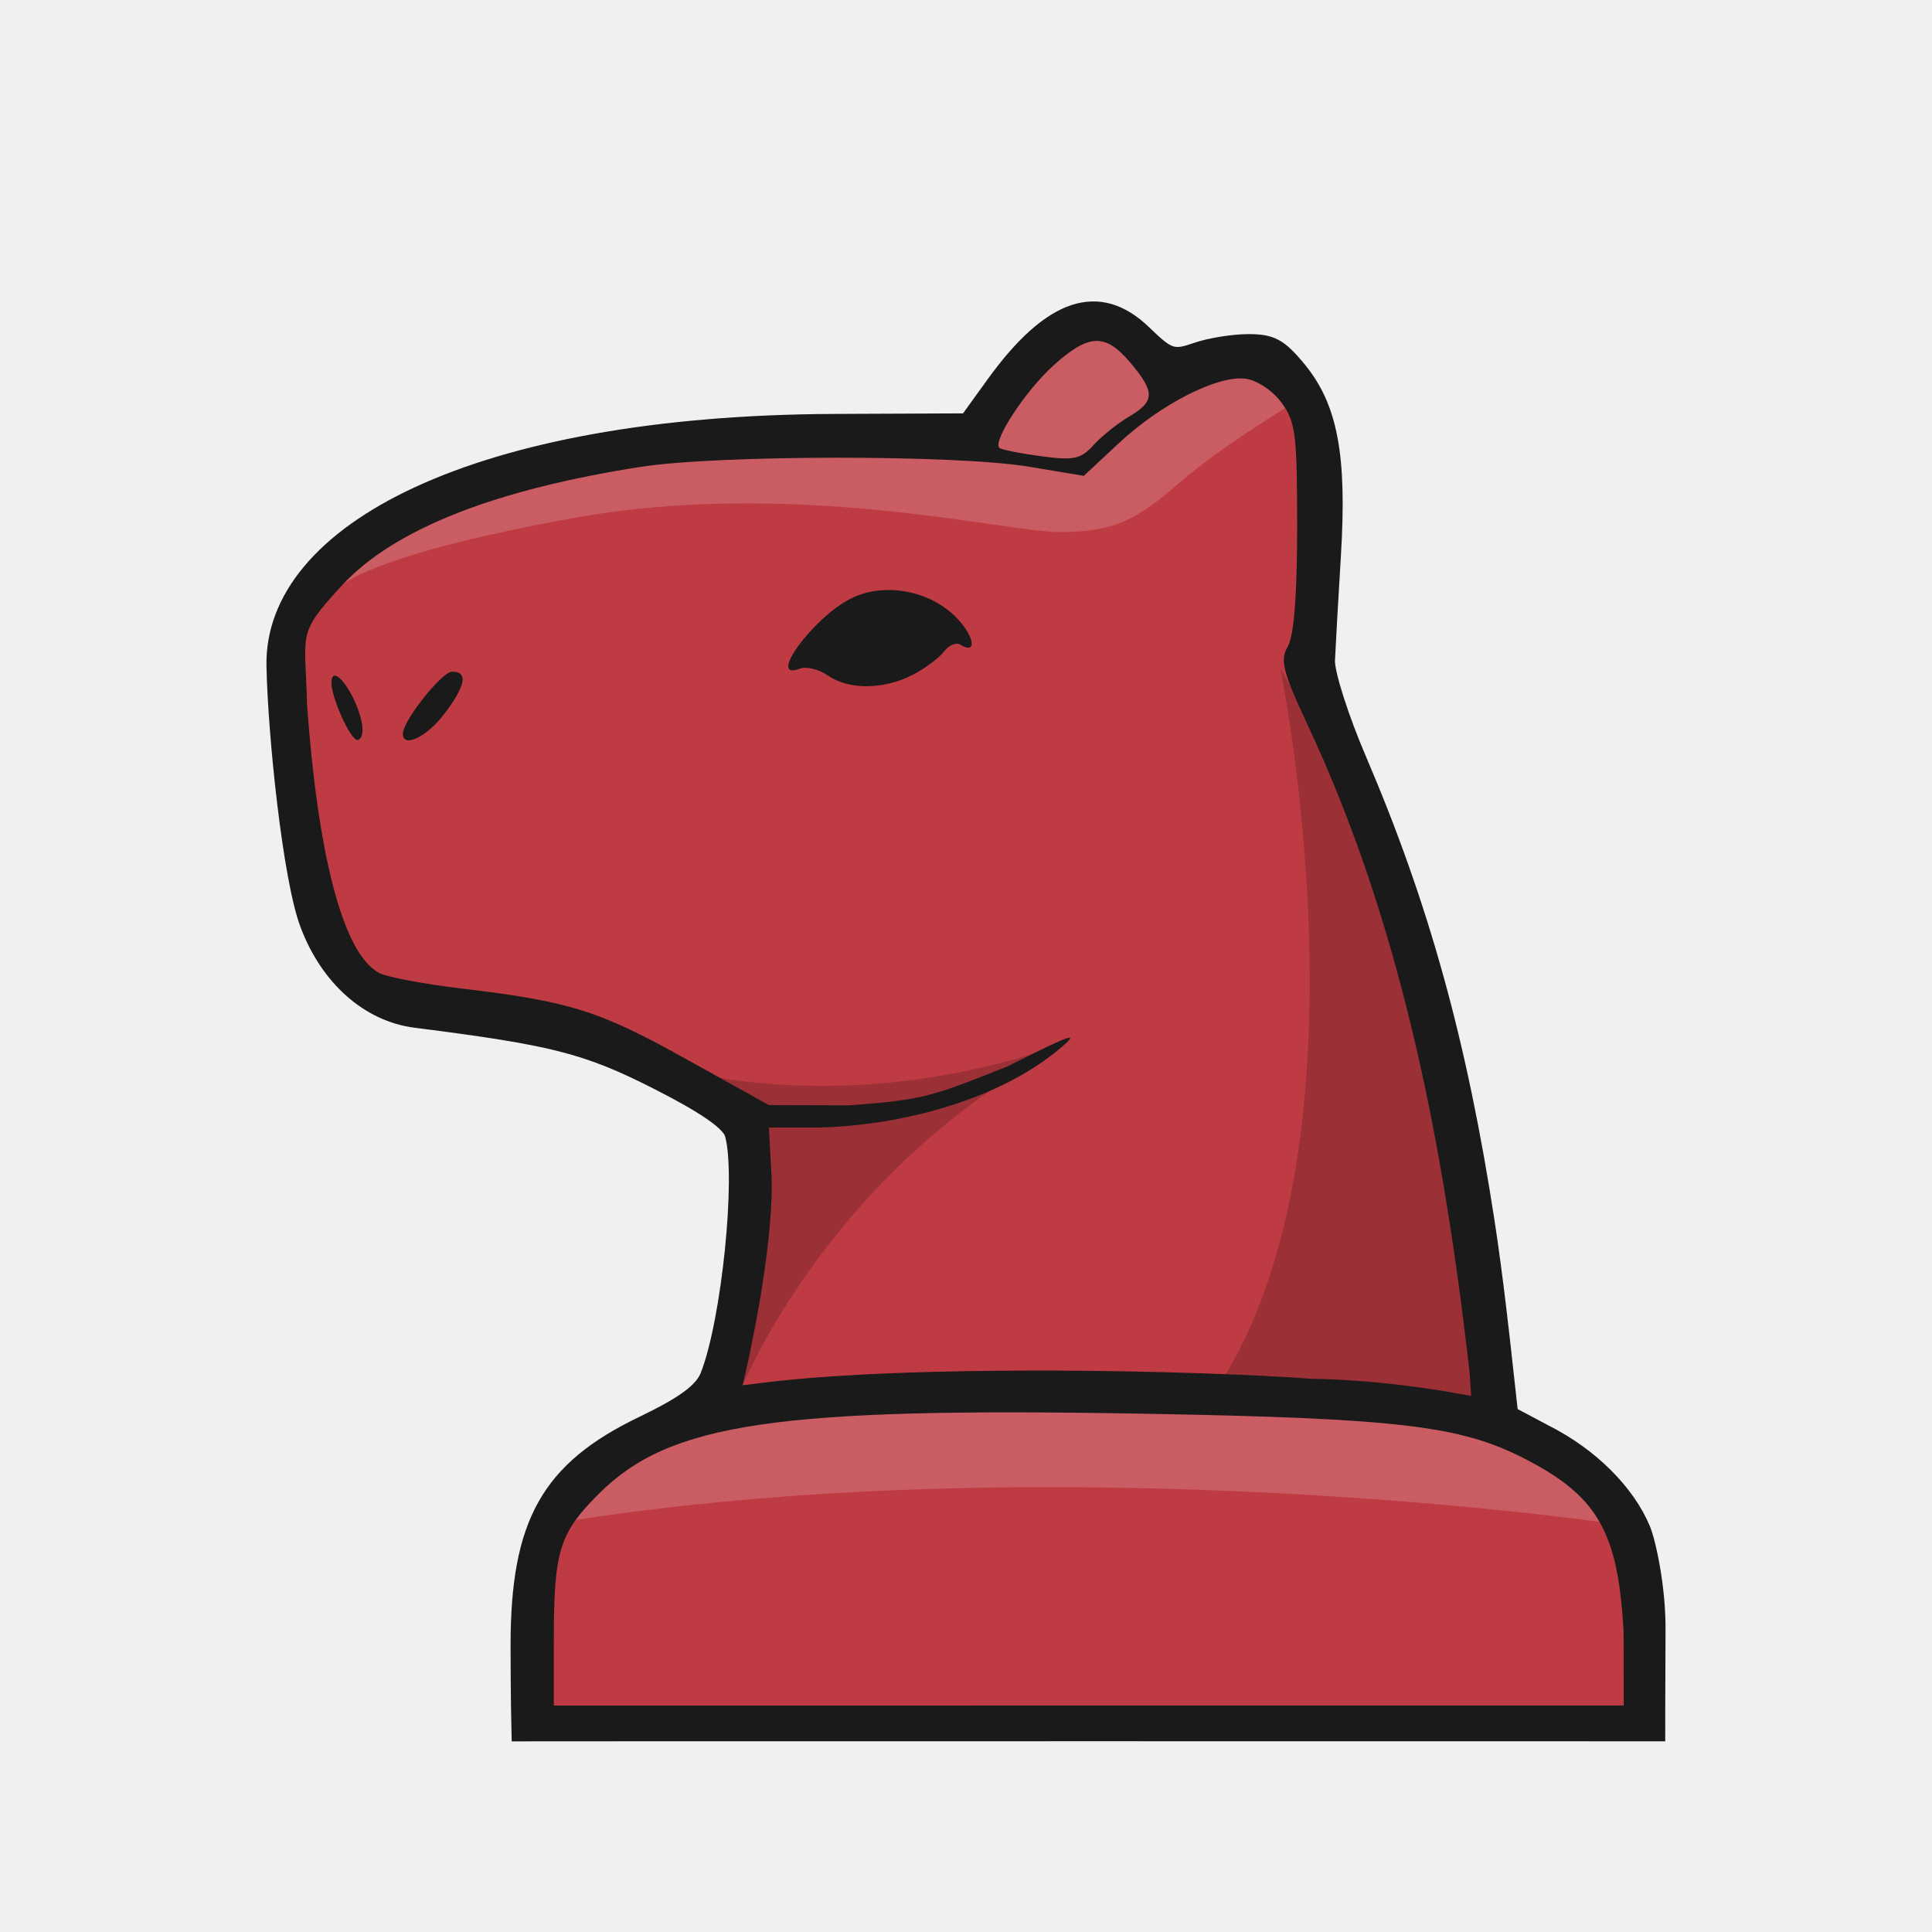
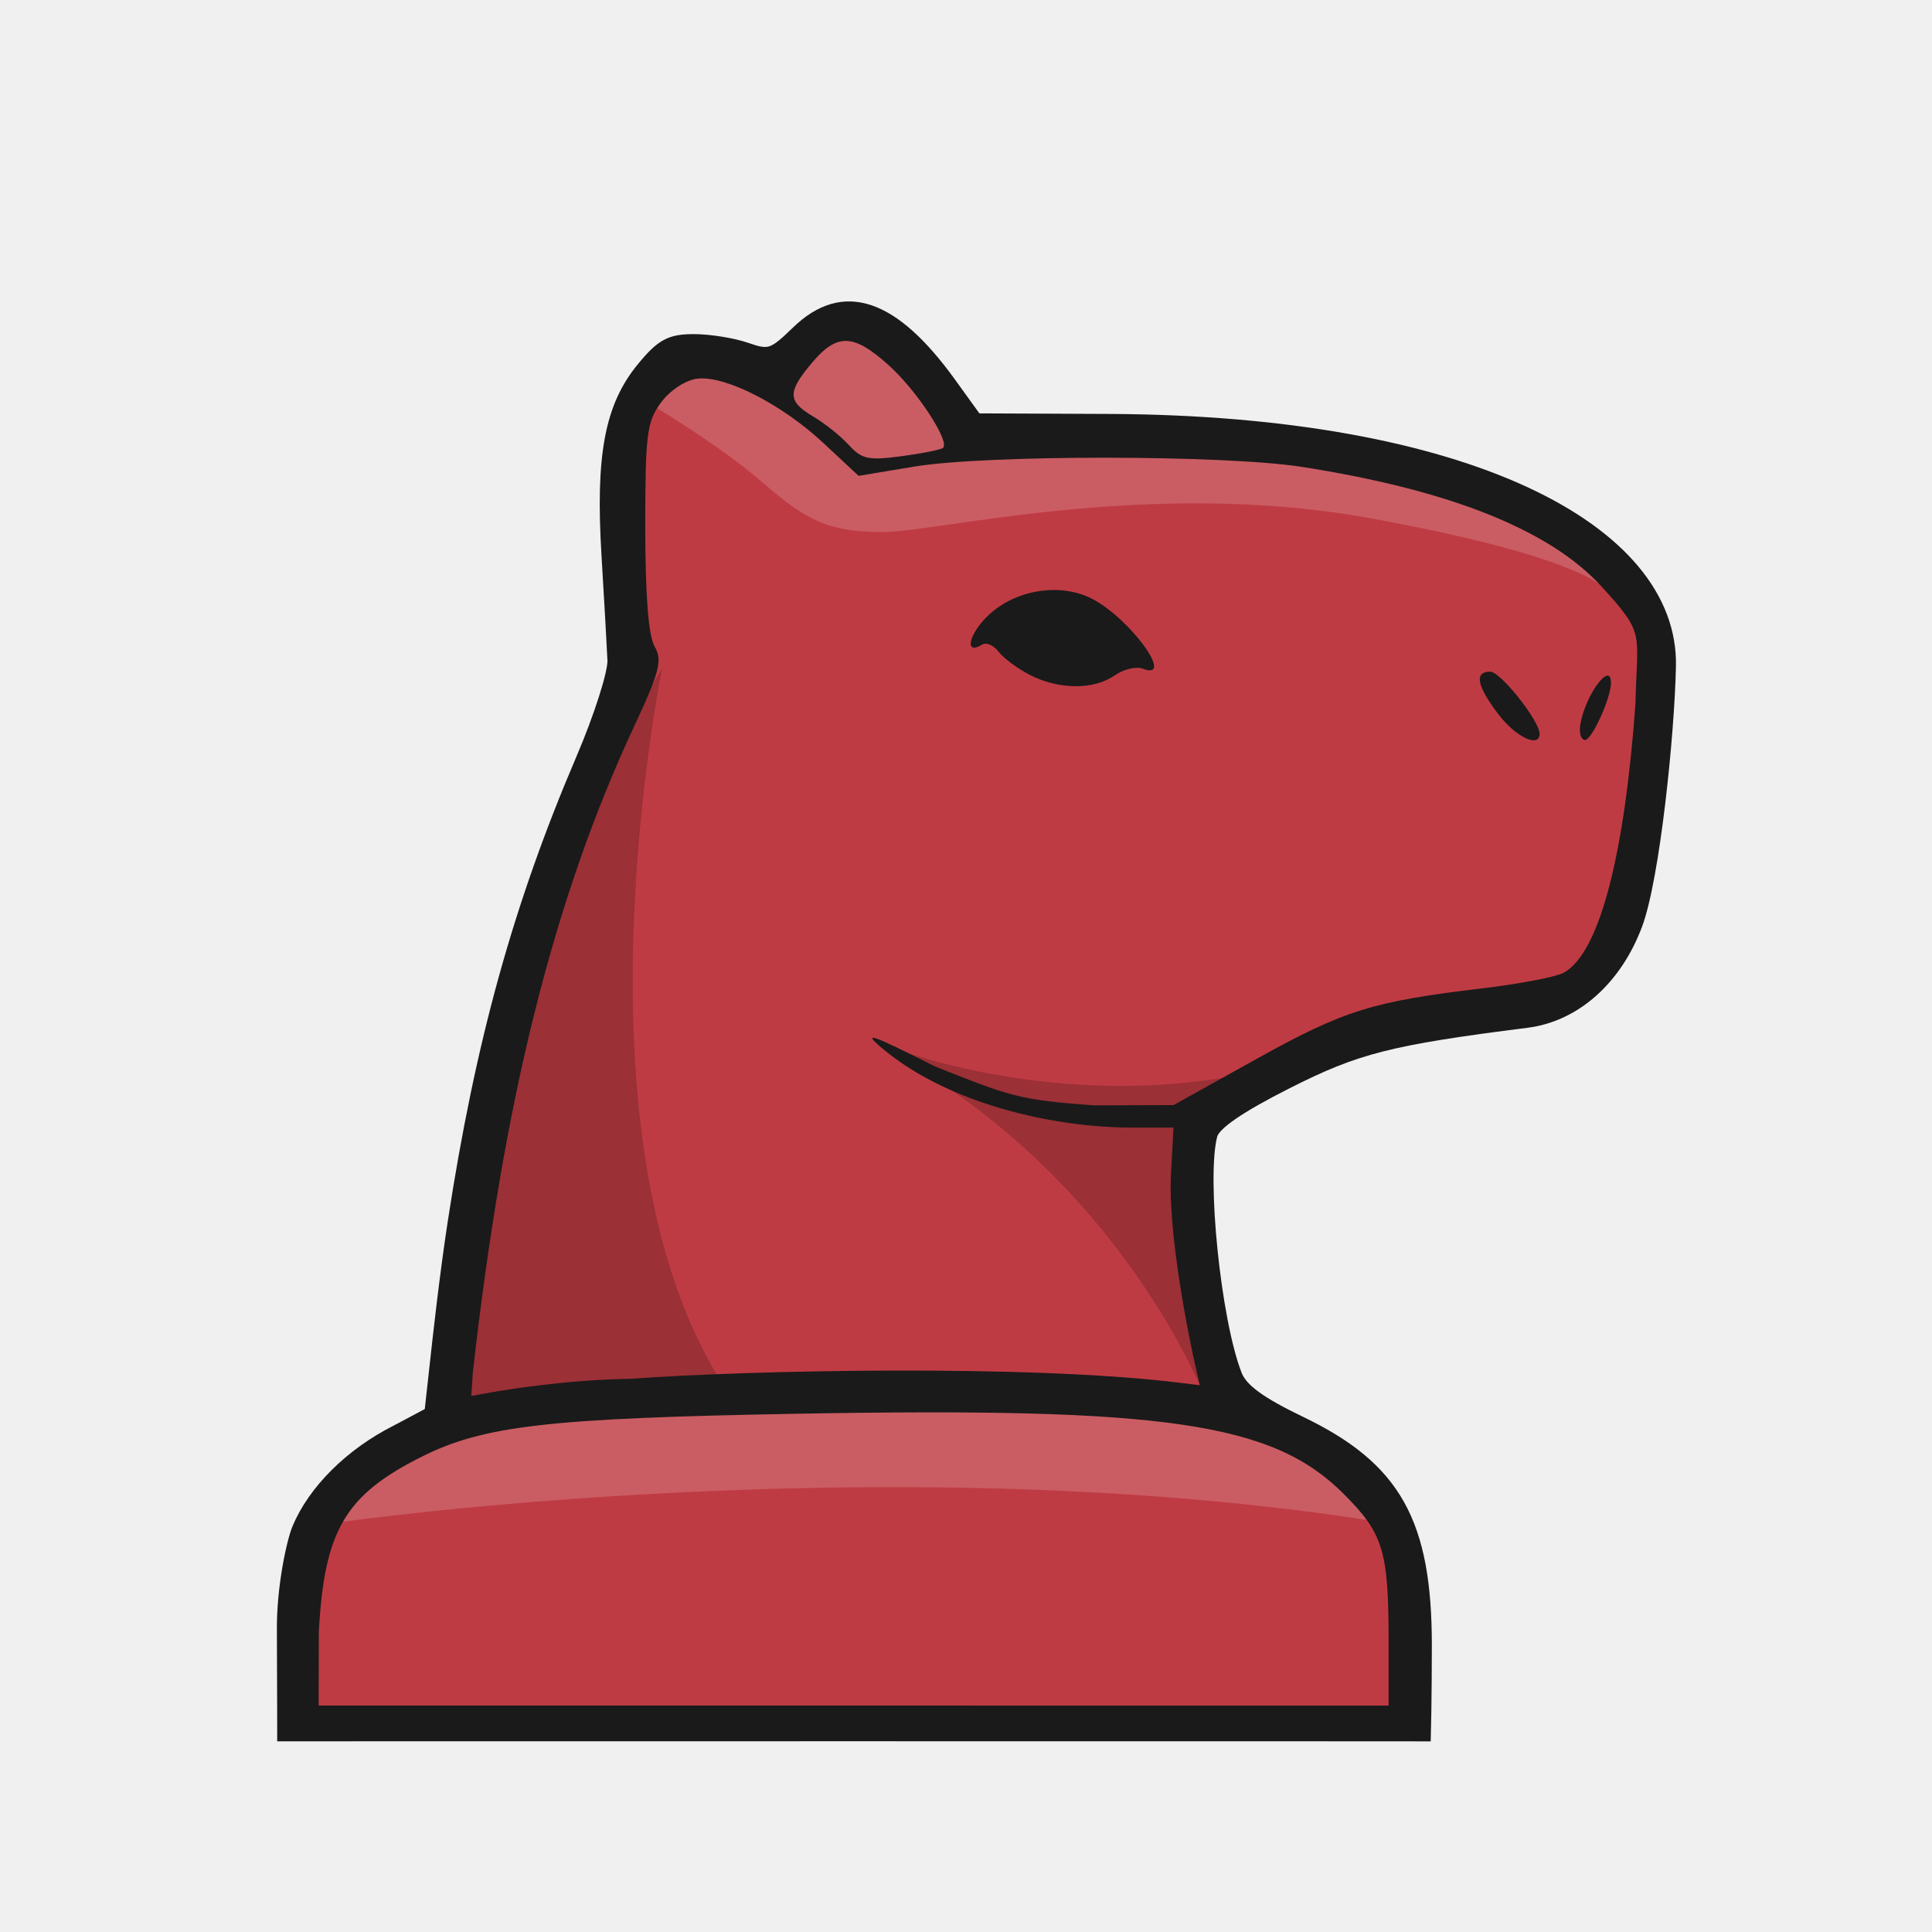
<svg xmlns="http://www.w3.org/2000/svg" width="341.33" height="341.33" version="1.1" viewBox="0 0 341.33 341.33">
  <defs>
    <style>.clsN-1{fill:none;}.clsN-2{fill:#4185BF;}.clsN-3,.clsN-5{fill:#fff;}.clsN-3,.clsN-4{opacity:0.2;}.clsN-6{fill:#1a1a1a;}</style>
    <style>.clsN-1{fill:none;}.clsN-2{fill:#C09526;}.clsN-3,.clsN-5{fill:#fff;}.clsN-3,.clsN-4{opacity:0.2;}.clsN-6{fill:#1a1a1a;}</style>
    <style>.clsN-1{fill:none;}.clsN-2{fill:#4185BF;}.clsN-3,.clsN-5{fill:#fff;}.clsN-3,.clsN-4{opacity:0.2;}.clsN-6{fill:#1a1a1a;}</style>
    <style>.clsN-1{fill:none;}.clsN-2{fill:#C09526;}.clsN-3,.clsN-5{fill:#fff;}.clsN-3,.clsN-4{opacity:0.2;}.clsN-6{fill:#1a1a1a;}</style>
  </defs>
-   <g transform="matrix(-1 0 0 1 343.17 0)">
-     <path d="m49.939 306.68s4e-6 -6.793-0.055-18.896c-0.034-7.484 1.726-15.468 2.692-17.78 2.801-6.704 9.312-13.18 17.328-17.236l6.046-3.213 0.946-8.557c0.462-4.18 1.665-15.291 3.166-25.079 4.861-31.714 11.572-55.95 22.686-81.925 3.138-7.333 5.629-15.133 5.536-17.333s-0.567-10.555-1.052-18.567c-1.069-17.627 0.559-26.286 6.238-33.175 3.373-4.092 4.911-4.924 9.096-4.924 2.771 0 6.972 0.674 9.336 1.498 3.99 1.391 4.627 1.18 8.871-2.933 8.199-7.947 17.013-5.007 27.161 9.06l4.599 6.375 23.401 0.103c63.258 0.279 99.666 19.438 99.192 43.562-0.237 12.041-2.844 37.486-5.927 45.725-3.626 9.691-10.91 16.152-19.427 17.233-24.269 3.078-30.082 4.559-42.411 10.802-8.417 4.262-12.735 7.236-13.241 9.117-1.991 7.416 0.607 32.814 4.33 42.326 0.998 2.551 4.162 4.87 11.374 8.339 16.747 8.055 22.176 17.724 22.176 39.496 0 9.497-0.176 15.983-0.176 15.983s-13.29-0.019-101.39-0.019c-94.795 0-100.49 0.018-100.49 0.018z" fill="#bf3b43" stroke="#1a1a1a" stroke-width="1.933" />
-     <path d="m117 118c-27 45.5-34.115 130.27-34.115 130.27s1.211 0.884 3.012 2.143c0.272-0.153 0.562-0.295 0.875-0.422 1.084-0.669 2.479-1.188 4.236-1.44 0.913-0.13 2.091-0.315 3.037-0.395 0.263-0.022 0.704-0.268 0.812-0.062 0.712-0.328 1.491-0.476 2.488-0.439 0.304 0.011 0.628 0.039 0.977 0.082 0.165 0.024 0.328 0.067 0.494 0.072 2.346 0.075 4.715-0.042 7.062-0.068 1.089 0.014 2.176 0.01 3.266 8e-3 0.634-2e-3 1.268 7e-5 1.902 0 0.596-8e-5 1.191 0 1.787 0 0.322-0.094 0.661-0.167 1.025-0.209 1.255-0.567 2.037-0.403 3.389-0.336 0.577 0.025 0.736 0.05 0.729 0.07 0.191-0.011 0.185-0.016 0.543-0.033 0.478-7e-3 0.956 4e-3 1.434 8e-3 0.257-0.097 0.609-0.226 1.061-0.398 0.609-0.487 1.37-0.709 2.17-0.752 0.667-0.036 1.331 0.054 1.959 0.17 0.099-0.028 1.202-0.025 1.326-0.023 0.653 5e-3 1.306 2e-3 1.959 2e-3 -0.145-0.42-0.268-0.812-0.428-1.248-28.25-43.25-11-127-11-127zm8.15 128.27c0.256 0.047 0.525 0.087 0.756 0.143 0.15 0.036-0.301-0.07-0.451-0.105-0.258-0.017-0.329-0.028-0.305-0.037zm-29.482 2.049c-0.238 0.052-0.479 0.091-0.721 0.131 0.057 0.255 0.095 0.524 0.125 0.801h1.236c-0.061-0.271-0.127-0.548-0.16-0.781-0.024-0.17-0.281-0.135-0.48-0.15z" fill="#050000" fill-opacity=".189" stop-color="#000000" style="font-variation-settings:normal" />
-     <g fill="#050000" fill-opacity=".137" stop-color="#000000" style="font-variation-settings:normal">
-       <path d="m208.4 199.14s1.261 24.849 4.681 48.227c3.34 22.834 0 0 0 0s-14.659-39.173-56.409-61.77c-7.23-3.913 26.775 11.862 26.775 11.862s11.219 0.247 25.048 0.918z" fill="#050000" fill-opacity=".189" stop-color="#000000" style="font-variation-settings:normal" />
-     </g>
-     <path d="m60.325 268.9s94.949-13.622 181.15-0.374c113.48 17.44 0 0 0 0s-0.975-12.523-38.475-18.523-102.5-0.25-116 3-23.089 6.133-26.676 15.896z" fill="#fff" fill-opacity=".173" stop-color="#000000" style="font-variation-settings:normal" />
-     <path d="m114.25 71s12.75 7.5 20.5 14.25 11.75 8.75 21.25 8.75 47-9.5 85.75-2.5 42 12.75 42 12.75-2-5.75-25.25-15.5-89.25-10.25-89.25-10.25-8-18-14.25-19.5-6.5-1.25-9.25-0.5-6.75 9.25-13 7-15.5-3-18.5 5.5z" fill="#fff" fill-opacity=".173" stop-color="#000000" style="font-variation-settings:normal" />
-     <path d="m155.62 184.38s28.381 11.784 62.125 5.75c18.875-3.375 0 0 0 0l-9.25 8.25s-31 1-52.875-14z" fill="#050000" fill-opacity=".189" stop-color="#000000" style="font-variation-settings:normal" />
-     <path d="m49.939 306.68s0-6.71-0.055-18.896c-0.034-7.484 1.726-15.468 2.692-17.78 2.801-6.704 9.312-13.18 17.328-17.236l6.046-3.213 0.946-8.557c0.462-4.18 1.665-15.291 3.166-25.079 4.861-31.714 11.572-55.95 22.686-81.925 3.138-7.333 5.629-15.133 5.536-17.333s-0.567-10.555-1.052-18.567c-1.069-17.627 0.559-26.286 6.238-33.175 3.373-4.092 4.911-4.924 9.096-4.924 2.771 0 6.972 0.674 9.336 1.498 3.99 1.391 4.627 1.18 8.871-2.933 8.199-7.947 17.013-5.007 27.161 9.06l4.599 6.375 23.401 0.103c63.258 0.279 99.666 19.438 99.192 43.562-0.237 12.041-2.844 37.486-5.927 45.725-3.626 9.691-10.91 16.152-19.427 17.233-24.269 3.078-30.082 4.559-42.411 10.802-8.417 4.262-12.735 7.236-13.241 9.117-1.991 7.416 0.607 32.814 4.33 42.326 0.998 2.551 4.162 4.87 11.374 8.339 16.747 8.055 22.176 17.724 22.176 39.496 0 9.497-0.176 15.983-0.176 15.983s-13.29-0.019-101.39-0.019c-94.795 0-100.49 0.018-100.49 0.018zm195.39-16.52c0-16.183-0.917-19.21-7.944-26.237-12.572-12.572-31.405-15.328-96.723-14.152-43.808 0.788-55.216 2.1-66.209 7.612-13.466 6.752-17.14 12.999-18.121 30.809l-0.034 13.121 189.03 0.014zm-133.89-46.564c20.356-1.509 70.209-2.587 96.723 0.67l3.81 0.468-0.522-2.252c-1.6-6.91-5.101-24.694-4.574-35.084l0.456-8.186-7.333 7.6e-4c-14.076 1e-3 -32.495-4.268-44-13.893-3.856-3.226-2.274-2.696 9.109 3.052 13.288 5.29 14.7 5.921 28 6.912l14.225-0.044 14.667-8.162c15.398-8.569 20.496-10.163 39.872-12.465 6.53-0.776 12.978-2.002 14.329-2.725 6.684-3.577 10.911-22.182 12.731-47.496 0.292-12.852 1.861-12.204-6.065-20.853-9.443-10.304-27.729-17.126-52.867-21.054-13.677-2.137-55.734-2.166-68.49-0.048l-9.823 1.631-6.177-5.765c-7.381-6.888-17.373-11.991-22.326-11.402-2.044 0.243-4.791 2.047-6.386 4.194-2.522 3.395-2.799 5.566-2.799 22 0 12.003 0.561 19.213 1.643 21.1 1.418 2.475 0.931 4.391-3.552 14-14.272 30.588-23.11 65.958-28.553 114.27l-0.281 4.159 3.79-0.675c2.324-0.414 13.091-2.197 24.394-2.352zm167.83-115.99c1.029-5.143 5.345-10.84 5.345-6.961 0 2.619-3.353 10.099-4.601 10.099-0.44 0-1.218-0.764-0.744-3.138zm-14.535-1.404c-3.838-5.033-4.321-7.541-1.449-7.541 1.816 0 8.715 8.689 8.715 10.976 0 2.579-4.188 0.599-7.266-3.435zm-82.735-6.94c-2.2-1.127-4.71-2.983-5.578-4.125-0.868-1.142-2.176-1.706-2.908-1.254-3.185 1.969-2.41-1.808 1.051-5.124 4.803-4.602 12.744-5.879 18.392-2.958 6.728 3.479 14.762 14.574 8.934 12.337-1.16-0.445-3.393 0.091-4.963 1.191-3.664 2.566-9.844 2.539-14.928-0.066zm-15.392-40.138c1.244-1.163-4.604-10.085-9.525-14.531-6.275-5.67-9.19-5.776-13.631-0.497-4.379 5.204-4.337 6.8 0.251 9.51 2.036 1.203 4.864 3.471 6.285 5.04 2.241 2.477 3.467 2.734 9.297 1.95 3.694-0.497 6.989-1.159 7.324-1.472z" fill="#1a1a1a" stroke-width="1.333" />
+   <path d="m49.939 306.68s4e-6 -6.793-0.055-18.896c-0.034-7.484 1.726-15.468 2.692-17.78 2.801-6.704 9.312-13.18 17.328-17.236l6.046-3.213 0.946-8.557c0.462-4.18 1.665-15.291 3.166-25.079 4.861-31.714 11.572-55.95 22.686-81.925 3.138-7.333 5.629-15.133 5.536-17.333s-0.567-10.555-1.052-18.567c-1.069-17.627 0.559-26.286 6.238-33.175 3.373-4.092 4.911-4.924 9.096-4.924 2.771 0 6.972 0.674 9.336 1.498 3.99 1.391 4.627 1.18 8.871-2.933 8.199-7.947 17.013-5.007 27.161 9.06l4.599 6.375 23.401 0.103c63.258 0.279 99.666 19.438 99.192 43.562-0.237 12.041-2.844 37.486-5.927 45.725-3.626 9.691-10.91 16.152-19.427 17.233-24.269 3.078-30.082 4.559-42.411 10.802-8.417 4.262-12.735 7.236-13.241 9.117-1.991 7.416 0.607 32.814 4.33 42.326 0.998 2.551 4.162 4.87 11.374 8.339 16.747 8.055 22.176 17.724 22.176 39.496 0 9.497-0.176 15.983-0.176 15.983s-13.29-0.019-101.39-0.019c-94.795 0-100.49 0.018-100.49 0.018z" fill="#bf3b43" stroke="#1a1a1a" stroke-width="1.933" />
+   <path d="m117 118c-27 45.5-34.115 130.27-34.115 130.27s1.211 0.884 3.012 2.143c0.272-0.153 0.562-0.295 0.875-0.422 1.084-0.669 2.479-1.188 4.236-1.44 0.913-0.13 2.091-0.315 3.037-0.395 0.263-0.022 0.704-0.268 0.812-0.062 0.712-0.328 1.491-0.476 2.488-0.439 0.304 0.011 0.628 0.039 0.977 0.082 0.165 0.024 0.328 0.067 0.494 0.072 2.346 0.075 4.715-0.042 7.062-0.068 1.089 0.014 2.176 0.01 3.266 8e-3 0.634-2e-3 1.268 7e-5 1.902 0 0.596-8e-5 1.191 0 1.787 0 0.322-0.094 0.661-0.167 1.025-0.209 1.255-0.567 2.037-0.403 3.389-0.336 0.577 0.025 0.736 0.05 0.729 0.07 0.191-0.011 0.185-0.016 0.543-0.033 0.478-7e-3 0.956 4e-3 1.434 8e-3 0.257-0.097 0.609-0.226 1.061-0.398 0.609-0.487 1.37-0.709 2.17-0.752 0.667-0.036 1.331 0.054 1.959 0.17 0.099-0.028 1.202-0.025 1.326-0.023 0.653 5e-3 1.306 2e-3 1.959 2e-3 -0.145-0.42-0.268-0.812-0.428-1.248-28.25-43.25-11-127-11-127zm8.15 128.27c0.256 0.047 0.525 0.087 0.756 0.143 0.15 0.036-0.301-0.07-0.451-0.105-0.258-0.017-0.329-0.028-0.305-0.037zm-29.482 2.049c-0.238 0.052-0.479 0.091-0.721 0.131 0.057 0.255 0.095 0.524 0.125 0.801h1.236c-0.061-0.271-0.127-0.548-0.16-0.781-0.024-0.17-0.281-0.135-0.48-0.15z" fill="#050000" fill-opacity=".189" stop-color="#000000" style="font-variation-settings:normal" />
+   <g fill="#050000" fill-opacity=".137" stop-color="#000000" style="font-variation-settings:normal">
+     <path d="m208.4 199.14s1.261 24.849 4.681 48.227c3.34 22.834 0 0 0 0s-14.659-39.173-56.409-61.77c-7.23-3.913 26.775 11.862 26.775 11.862s11.219 0.247 25.048 0.918z" fill="#050000" fill-opacity=".189" stop-color="#000000" style="font-variation-settings:normal" />
  </g>
+   <path d="m60.325 268.9s94.949-13.622 181.15-0.374c113.48 17.44 0 0 0 0s-0.975-12.523-38.475-18.523-102.5-0.25-116 3-23.089 6.133-26.676 15.896z" fill="#fff" fill-opacity=".173" stop-color="#000000" style="font-variation-settings:normal" />
+   <path d="m114.25 71s12.75 7.5 20.5 14.25 11.75 8.75 21.25 8.75 47-9.5 85.75-2.5 42 12.75 42 12.75-2-5.75-25.25-15.5-89.25-10.25-89.25-10.25-8-18-14.25-19.5-6.5-1.25-9.25-0.5-6.75 9.25-13 7-15.5-3-18.5 5.5z" fill="#fff" fill-opacity=".173" stop-color="#000000" style="font-variation-settings:normal" />
+   <path d="m155.62 184.38s28.381 11.784 62.125 5.75c18.875-3.375 0 0 0 0l-9.25 8.25s-31 1-52.875-14z" fill="#050000" fill-opacity=".189" stop-color="#000000" style="font-variation-settings:normal" />
+   <path d="m49.939 306.68s0-6.71-0.055-18.896c-0.034-7.484 1.726-15.468 2.692-17.78 2.801-6.704 9.312-13.18 17.328-17.236l6.046-3.213 0.946-8.557c0.462-4.18 1.665-15.291 3.166-25.079 4.861-31.714 11.572-55.95 22.686-81.925 3.138-7.333 5.629-15.133 5.536-17.333s-0.567-10.555-1.052-18.567c-1.069-17.627 0.559-26.286 6.238-33.175 3.373-4.092 4.911-4.924 9.096-4.924 2.771 0 6.972 0.674 9.336 1.498 3.99 1.391 4.627 1.18 8.871-2.933 8.199-7.947 17.013-5.007 27.161 9.06l4.599 6.375 23.401 0.103c63.258 0.279 99.666 19.438 99.192 43.562-0.237 12.041-2.844 37.486-5.927 45.725-3.626 9.691-10.91 16.152-19.427 17.233-24.269 3.078-30.082 4.559-42.411 10.802-8.417 4.262-12.735 7.236-13.241 9.117-1.991 7.416 0.607 32.814 4.33 42.326 0.998 2.551 4.162 4.87 11.374 8.339 16.747 8.055 22.176 17.724 22.176 39.496 0 9.497-0.176 15.983-0.176 15.983s-13.29-0.019-101.39-0.019c-94.795 0-100.49 0.018-100.49 0.018zm195.39-16.52c0-16.183-0.917-19.21-7.944-26.237-12.572-12.572-31.405-15.328-96.723-14.152-43.808 0.788-55.216 2.1-66.209 7.612-13.466 6.752-17.14 12.999-18.121 30.809l-0.034 13.121 189.03 0.014zm-133.89-46.564c20.356-1.509 70.209-2.587 96.723 0.67l3.81 0.468-0.522-2.252c-1.6-6.91-5.101-24.694-4.574-35.084l0.456-8.186-7.333 7.6e-4c-14.076 1e-3 -32.495-4.268-44-13.893-3.856-3.226-2.274-2.696 9.109 3.052 13.288 5.29 14.7 5.921 28 6.912l14.225-0.044 14.667-8.162c15.398-8.569 20.496-10.163 39.872-12.465 6.53-0.776 12.978-2.002 14.329-2.725 6.684-3.577 10.911-22.182 12.731-47.496 0.292-12.852 1.861-12.204-6.065-20.853-9.443-10.304-27.729-17.126-52.867-21.054-13.677-2.137-55.734-2.166-68.49-0.048l-9.823 1.631-6.177-5.765c-7.381-6.888-17.373-11.991-22.326-11.402-2.044 0.243-4.791 2.047-6.386 4.194-2.522 3.395-2.799 5.566-2.799 22 0 12.003 0.561 19.213 1.643 21.1 1.418 2.475 0.931 4.391-3.552 14-14.272 30.588-23.11 65.958-28.553 114.27l-0.281 4.159 3.79-0.675c2.324-0.414 13.091-2.197 24.394-2.352zm167.83-115.99c1.029-5.143 5.345-10.84 5.345-6.961 0 2.619-3.353 10.099-4.601 10.099-0.44 0-1.218-0.764-0.744-3.138zm-14.535-1.404c-3.838-5.033-4.321-7.541-1.449-7.541 1.816 0 8.715 8.689 8.715 10.976 0 2.579-4.188 0.599-7.266-3.435zm-82.735-6.94c-2.2-1.127-4.71-2.983-5.578-4.125-0.868-1.142-2.176-1.706-2.908-1.254-3.185 1.969-2.41-1.808 1.051-5.124 4.803-4.602 12.744-5.879 18.392-2.958 6.728 3.479 14.762 14.574 8.934 12.337-1.16-0.445-3.393 0.091-4.963 1.191-3.664 2.566-9.844 2.539-14.928-0.066zm-15.392-40.138c1.244-1.163-4.604-10.085-9.525-14.531-6.275-5.67-9.19-5.776-13.631-0.497-4.379 5.204-4.337 6.8 0.251 9.51 2.036 1.203 4.864 3.471 6.285 5.04 2.241 2.477 3.467 2.734 9.297 1.95 3.694-0.497 6.989-1.159 7.324-1.472z" fill="#1a1a1a" stroke-width="1.333" />
</svg>
